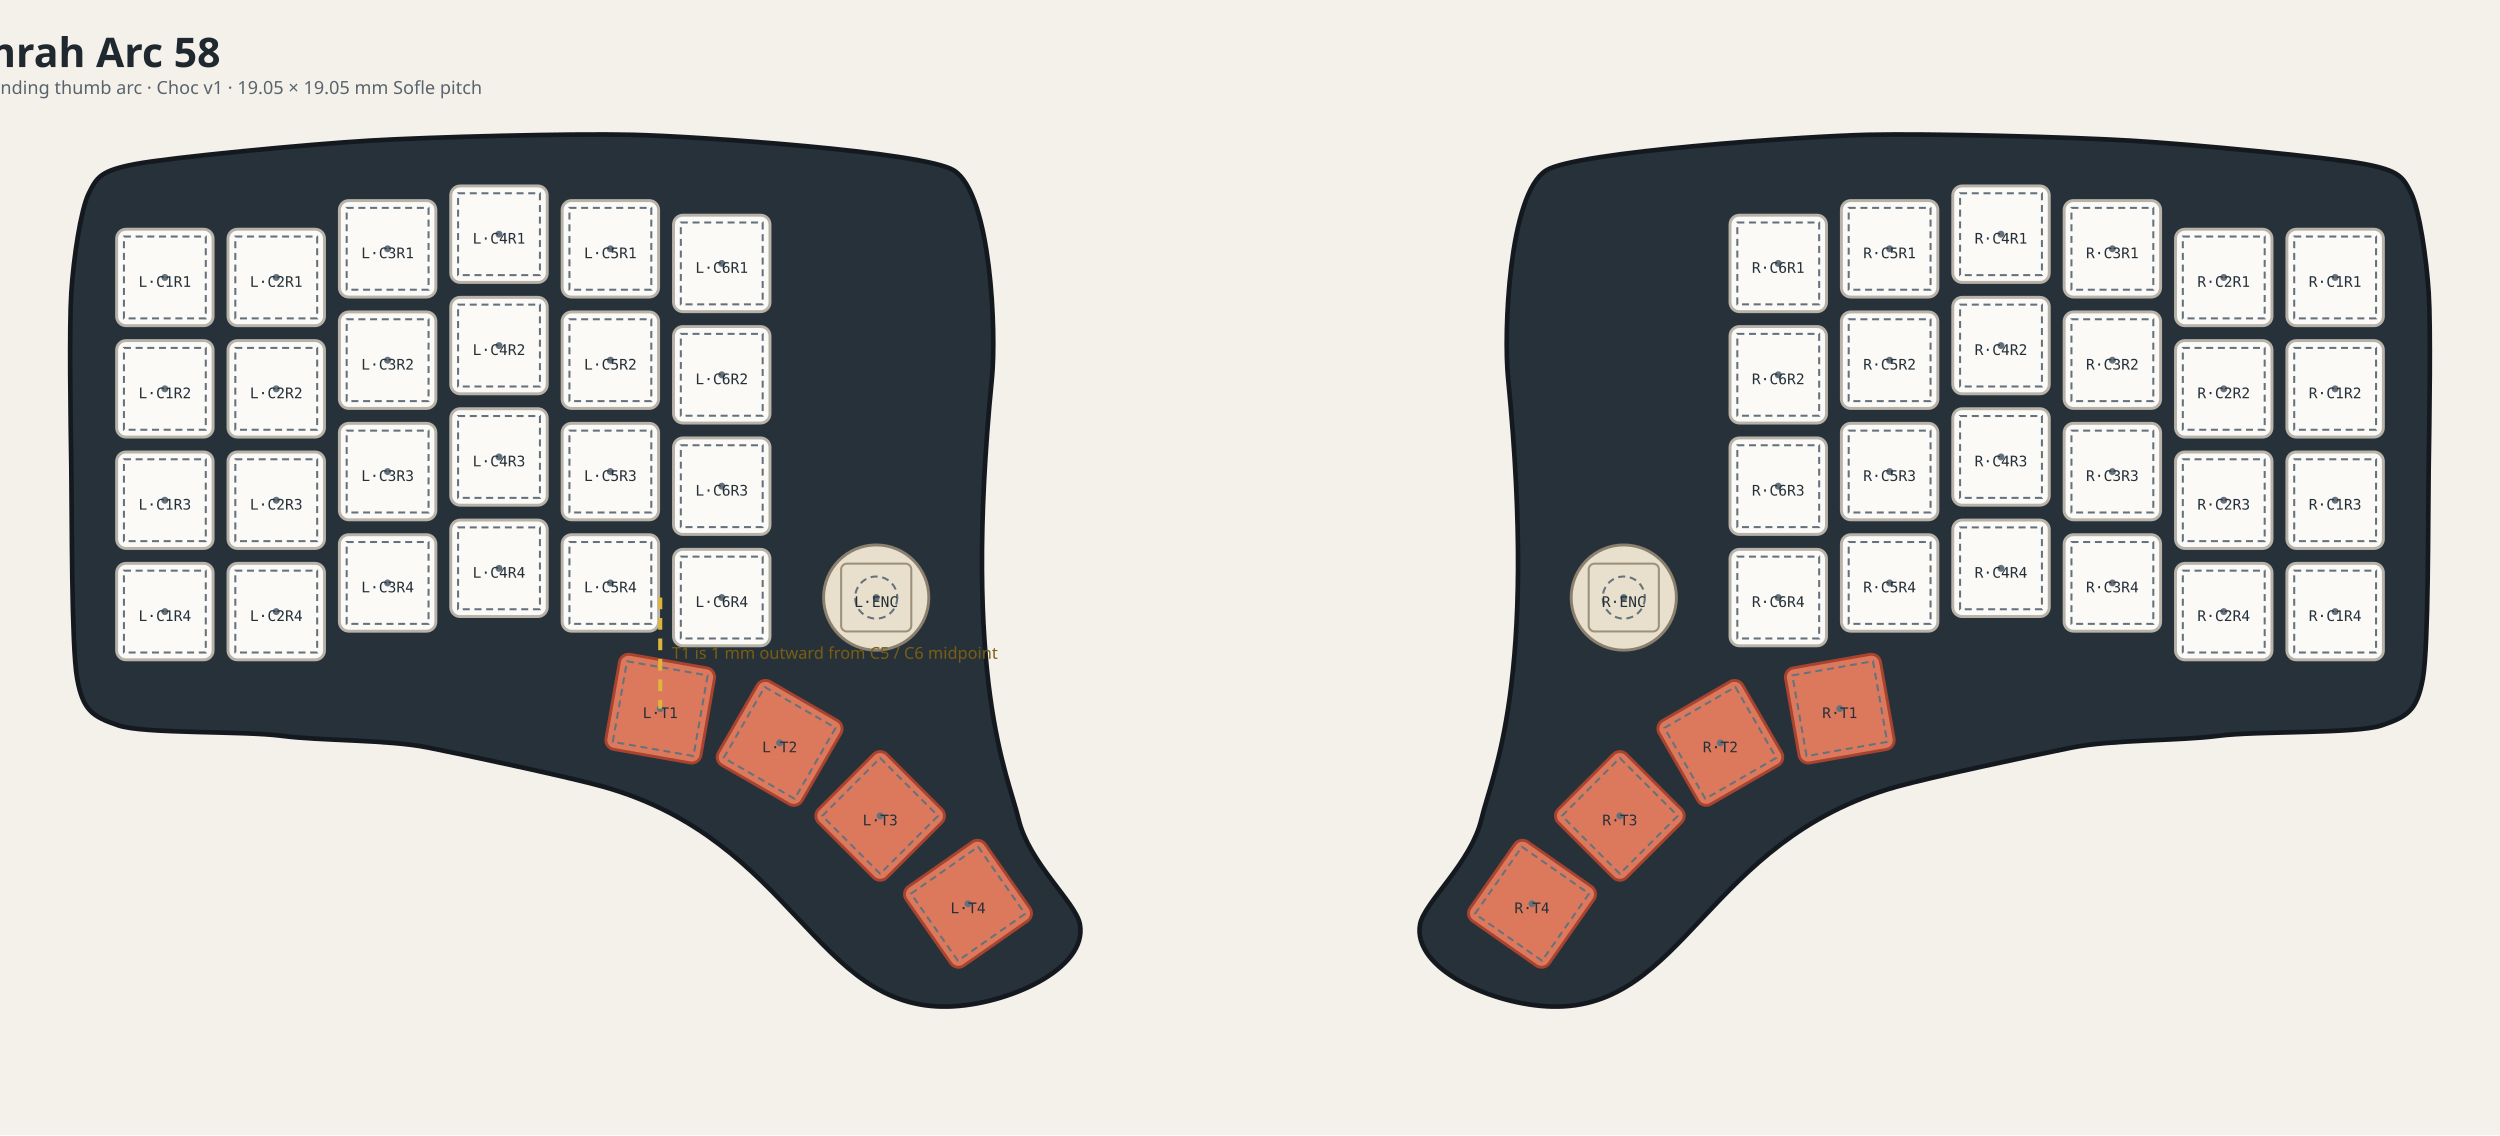
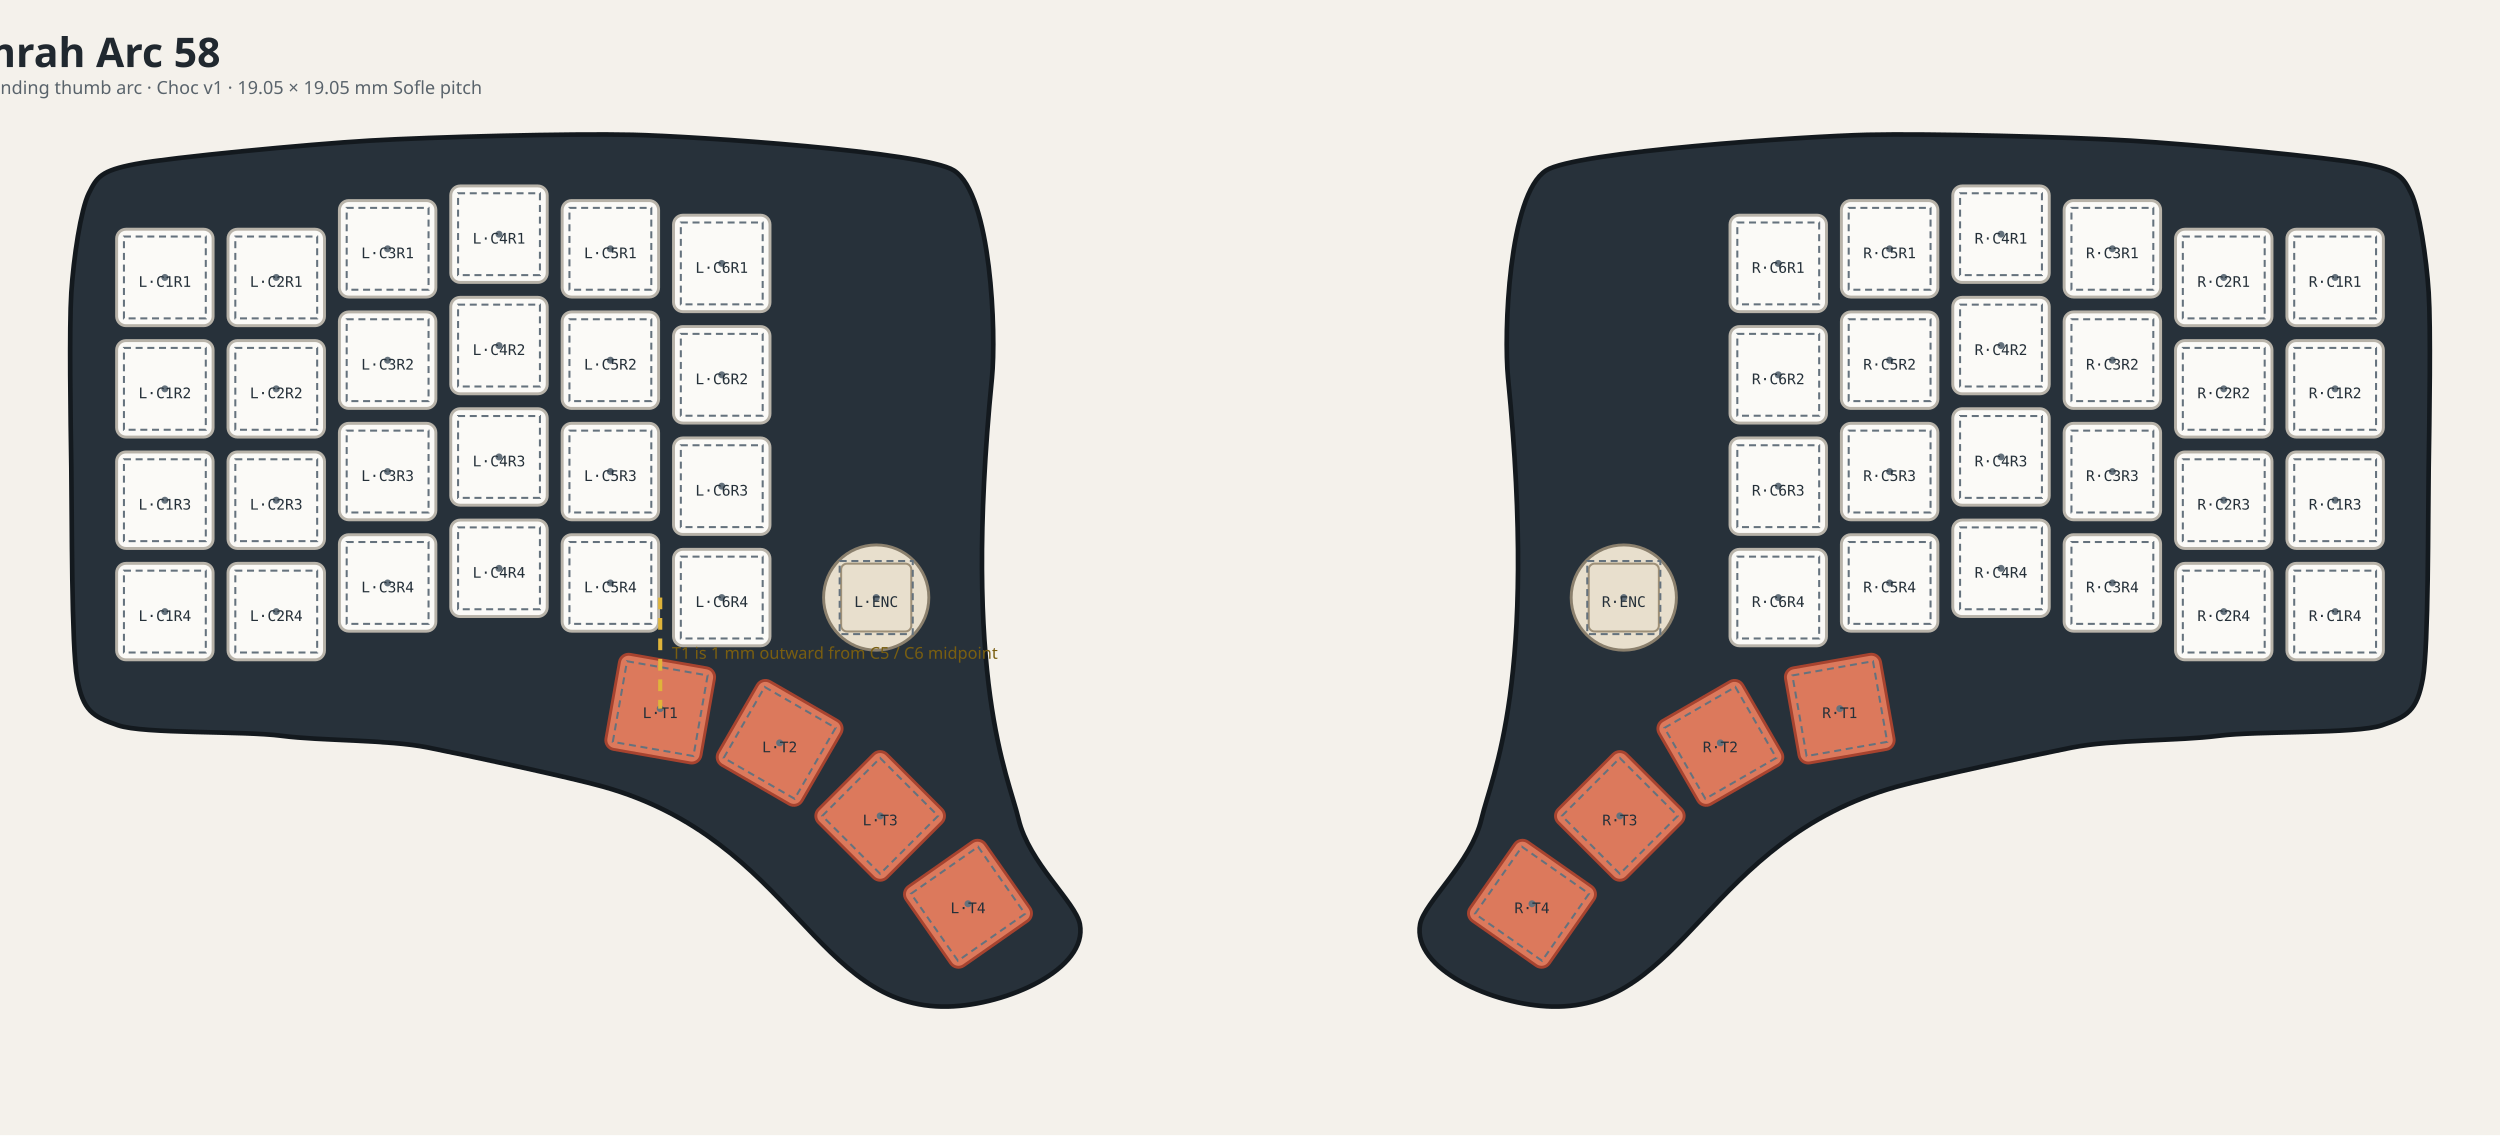
<svg xmlns="http://www.w3.org/2000/svg" width="427.598mm" height="194.159mm" viewBox="0 0 427.598 194.159">
  <style>
    :root { color-scheme: light; }
    .page { fill: #f4f1eb; }
    .plate { fill: #27313a; stroke: #13191e; stroke-width: 0.8; }
    .keycap { fill: #fbfaf7; stroke: #b8b3a9; stroke-width: 0.5; }
    .key--thumb .keycap { fill: #dc795c; stroke: #a7432f; }
    .encoder-knob { fill: #e8dfcd; stroke: #8b806d; stroke-width: 0.5; }
    .encoder-body { fill: none; stroke: #9e9078; stroke-width: 0.35; }
    .cutout { fill: none; stroke: #65727d; stroke-width: 0.35; stroke-dasharray: 1.2 0.8; }
    .center { fill: #65727d; }
    text { fill: #253039; font: 2.5px ui-monospace, SFMono-Regular, Menlo, monospace; text-anchor: middle; dominant-baseline: middle; }
    .title { fill: #20282f; font: 700 7px ui-sans-serif, system-ui, sans-serif; }
    .subtitle { fill: #59636b; font: 3.1px ui-sans-serif, system-ui, sans-serif; }
    .guide { stroke: #dfb43a; stroke-width: 0.7; stroke-dasharray: 2 1.5; fill: none; }
    .guide-label { fill: #795e10; font: 2.8px ui-sans-serif, system-ui, sans-serif; text-anchor: start; }
  </style>
  <rect class="page" width="100%" height="100%" />
  <text class="title" x="12" y="9">Hamrah Arc 58</text>
  <text class="subtitle" x="12" y="15">6×4 + clickable encoder + four-key descending thumb arc · Choc v1 · 19.05 × 19.05 mm Sofle pitch</text>
  <path class="plate" d="M 15.198 33.056 C 16.573 30.306 17.198 29.181 23.198 28.056 C 29.198 26.931 52.573 24.681 63.198 24.056 C 73.823 23.431 97.573 22.806 108.198 23.056 C 118.823 23.306 158.076 25.931 163.159 29.159 C 169.588 33.241 170.41 57.045 169.659 64.659 C 164.52 116.751 172.448 132.556 174.198 140.056 C 175.948 147.556 184.006 154.345 184.698 158.056 C 186.137 165.775 172.168 171.923 162.159 172.159 C 139.472 172.692 135.76 143.716 103.198 134.556 C 97.49 132.951 80.073 129.231 73.198 127.856 C 66.323 126.481 54.823 126.731 48.198 125.856 C 41.573 124.981 24.573 125.556 20.198 124.056 C 15.823 122.556 14.198 121.556 13.198 116.056 C 12.198 110.556 12.323 88.306 12.198 80.056 C 12.073 71.806 11.823 55.931 12.198 50.056 C 12.573 44.181 13.823 35.806 15.198 33.056 Z" />
  <path class="plate" d="M 412.4 33.056 C 411.025 30.306 410.4 29.181 404.4 28.056 C 398.4 26.931 375.025 24.681 364.4 24.056 C 353.775 23.431 330.025 22.806 319.4 23.056 C 308.775 23.306 269.522 25.931 264.439 29.159 C 258.01 33.241 257.188 57.045 257.939 64.659 C 263.078 116.751 255.15 132.556 253.4 140.056 C 251.65 147.556 243.592 154.345 242.9 158.056 C 241.461 165.775 255.429 171.923 265.439 172.159 C 288.125 172.692 291.837 143.716 324.4 134.556 C 330.108 132.951 347.525 129.231 354.4 127.856 C 361.275 126.481 372.775 126.731 379.4 125.856 C 386.025 124.981 403.025 125.556 407.4 124.056 C 411.775 122.556 413.4 121.556 414.4 116.056 C 415.4 110.556 415.275 88.306 415.4 80.056 C 415.525 71.806 415.775 55.931 415.4 50.056 C 415.025 44.181 413.775 35.806 412.4 33.056 Z" />
  <g class="key key--matrix" transform="translate(28.198 47.456) rotate(0)">
    <rect class="keycap" x="-8.25" y="-8.25" width="16.5" height="16.5" rx="1.6" />
    <rect class="cutout" x="-7" y="-7" width="14" height="14" />
    <circle class="center" r="0.6" />
    <text transform="rotate(0)" y="0.9">L·C1R1</text>
  </g>
  <g class="key key--matrix" transform="translate(28.198 66.506) rotate(0)">
    <rect class="keycap" x="-8.25" y="-8.25" width="16.5" height="16.5" rx="1.6" />
    <rect class="cutout" x="-7" y="-7" width="14" height="14" />
    <circle class="center" r="0.6" />
    <text transform="rotate(0)" y="0.9">L·C1R2</text>
  </g>
  <g class="key key--matrix" transform="translate(28.198 85.556) rotate(0)">
    <rect class="keycap" x="-8.25" y="-8.25" width="16.5" height="16.5" rx="1.6" />
    <rect class="cutout" x="-7" y="-7" width="14" height="14" />
    <circle class="center" r="0.6" />
    <text transform="rotate(0)" y="0.9">L·C1R3</text>
  </g>
  <g class="key key--matrix" transform="translate(28.198 104.606) rotate(0)">
    <rect class="keycap" x="-8.25" y="-8.25" width="16.5" height="16.5" rx="1.6" />
    <rect class="cutout" x="-7" y="-7" width="14" height="14" />
    <circle class="center" r="0.6" />
    <text transform="rotate(0)" y="0.9">L·C1R4</text>
  </g>
  <g class="key key--matrix" transform="translate(47.248 47.456) rotate(0)">
    <rect class="keycap" x="-8.25" y="-8.25" width="16.5" height="16.5" rx="1.6" />
    <rect class="cutout" x="-7" y="-7" width="14" height="14" />
    <circle class="center" r="0.6" />
    <text transform="rotate(0)" y="0.9">L·C2R1</text>
  </g>
  <g class="key key--matrix" transform="translate(47.248 66.506) rotate(0)">
    <rect class="keycap" x="-8.25" y="-8.25" width="16.5" height="16.5" rx="1.6" />
    <rect class="cutout" x="-7" y="-7" width="14" height="14" />
    <circle class="center" r="0.6" />
    <text transform="rotate(0)" y="0.9">L·C2R2</text>
  </g>
  <g class="key key--matrix" transform="translate(47.248 85.556) rotate(0)">
    <rect class="keycap" x="-8.25" y="-8.25" width="16.5" height="16.5" rx="1.6" />
    <rect class="cutout" x="-7" y="-7" width="14" height="14" />
    <circle class="center" r="0.6" />
    <text transform="rotate(0)" y="0.9">L·C2R3</text>
  </g>
  <g class="key key--matrix" transform="translate(47.248 104.606) rotate(0)">
    <rect class="keycap" x="-8.25" y="-8.25" width="16.5" height="16.5" rx="1.6" />
    <rect class="cutout" x="-7" y="-7" width="14" height="14" />
    <circle class="center" r="0.6" />
    <text transform="rotate(0)" y="0.9">L·C2R4</text>
  </g>
  <g class="key key--matrix" transform="translate(66.298 42.556) rotate(0)">
    <rect class="keycap" x="-8.25" y="-8.25" width="16.5" height="16.5" rx="1.6" />
    <rect class="cutout" x="-7" y="-7" width="14" height="14" />
    <circle class="center" r="0.6" />
    <text transform="rotate(0)" y="0.9">L·C3R1</text>
  </g>
  <g class="key key--matrix" transform="translate(66.298 61.606) rotate(0)">
    <rect class="keycap" x="-8.25" y="-8.25" width="16.5" height="16.5" rx="1.6" />
    <rect class="cutout" x="-7" y="-7" width="14" height="14" />
    <circle class="center" r="0.6" />
    <text transform="rotate(0)" y="0.9">L·C3R2</text>
  </g>
  <g class="key key--matrix" transform="translate(66.298 80.656) rotate(0)">
    <rect class="keycap" x="-8.25" y="-8.25" width="16.5" height="16.5" rx="1.6" />
    <rect class="cutout" x="-7" y="-7" width="14" height="14" />
    <circle class="center" r="0.6" />
    <text transform="rotate(0)" y="0.9">L·C3R3</text>
  </g>
  <g class="key key--matrix" transform="translate(66.298 99.706) rotate(0)">
    <rect class="keycap" x="-8.25" y="-8.25" width="16.5" height="16.5" rx="1.6" />
    <rect class="cutout" x="-7" y="-7" width="14" height="14" />
    <circle class="center" r="0.6" />
    <text transform="rotate(0)" y="0.9">L·C3R4</text>
  </g>
  <g class="key key--matrix" transform="translate(85.348 40.056) rotate(0)">
    <rect class="keycap" x="-8.25" y="-8.25" width="16.5" height="16.5" rx="1.6" />
    <rect class="cutout" x="-7" y="-7" width="14" height="14" />
    <circle class="center" r="0.6" />
    <text transform="rotate(0)" y="0.9">L·C4R1</text>
  </g>
  <g class="key key--matrix" transform="translate(85.348 59.106) rotate(0)">
    <rect class="keycap" x="-8.25" y="-8.25" width="16.5" height="16.5" rx="1.6" />
    <rect class="cutout" x="-7" y="-7" width="14" height="14" />
    <circle class="center" r="0.6" />
    <text transform="rotate(0)" y="0.9">L·C4R2</text>
  </g>
  <g class="key key--matrix" transform="translate(85.348 78.156) rotate(0)">
    <rect class="keycap" x="-8.25" y="-8.25" width="16.5" height="16.5" rx="1.6" />
    <rect class="cutout" x="-7" y="-7" width="14" height="14" />
    <circle class="center" r="0.6" />
    <text transform="rotate(0)" y="0.9">L·C4R3</text>
  </g>
  <g class="key key--matrix" transform="translate(85.348 97.206) rotate(0)">
    <rect class="keycap" x="-8.25" y="-8.25" width="16.5" height="16.5" rx="1.6" />
    <rect class="cutout" x="-7" y="-7" width="14" height="14" />
    <circle class="center" r="0.6" />
    <text transform="rotate(0)" y="0.9">L·C4R4</text>
  </g>
  <g class="key key--matrix" transform="translate(104.398 42.556) rotate(0)">
    <rect class="keycap" x="-8.25" y="-8.25" width="16.5" height="16.5" rx="1.6" />
    <rect class="cutout" x="-7" y="-7" width="14" height="14" />
    <circle class="center" r="0.6" />
    <text transform="rotate(0)" y="0.9">L·C5R1</text>
  </g>
  <g class="key key--matrix" transform="translate(104.398 61.606) rotate(0)">
    <rect class="keycap" x="-8.25" y="-8.25" width="16.5" height="16.5" rx="1.6" />
    <rect class="cutout" x="-7" y="-7" width="14" height="14" />
    <circle class="center" r="0.6" />
    <text transform="rotate(0)" y="0.9">L·C5R2</text>
  </g>
  <g class="key key--matrix" transform="translate(104.398 80.656) rotate(0)">
    <rect class="keycap" x="-8.25" y="-8.25" width="16.5" height="16.5" rx="1.6" />
    <rect class="cutout" x="-7" y="-7" width="14" height="14" />
    <circle class="center" r="0.6" />
    <text transform="rotate(0)" y="0.9">L·C5R3</text>
  </g>
  <g class="key key--matrix" transform="translate(104.398 99.706) rotate(0)">
    <rect class="keycap" x="-8.25" y="-8.25" width="16.5" height="16.5" rx="1.6" />
    <rect class="cutout" x="-7" y="-7" width="14" height="14" />
    <circle class="center" r="0.6" />
    <text transform="rotate(0)" y="0.9">L·C5R4</text>
  </g>
  <g class="key key--matrix" transform="translate(123.448 45.056) rotate(0)">
    <rect class="keycap" x="-8.25" y="-8.25" width="16.5" height="16.5" rx="1.6" />
    <rect class="cutout" x="-7" y="-7" width="14" height="14" />
    <circle class="center" r="0.6" />
    <text transform="rotate(0)" y="0.9">L·C6R1</text>
  </g>
  <g class="key key--matrix" transform="translate(123.448 64.106) rotate(0)">
    <rect class="keycap" x="-8.25" y="-8.25" width="16.5" height="16.5" rx="1.6" />
    <rect class="cutout" x="-7" y="-7" width="14" height="14" />
    <circle class="center" r="0.6" />
    <text transform="rotate(0)" y="0.9">L·C6R2</text>
  </g>
  <g class="key key--matrix" transform="translate(123.448 83.156) rotate(0)">
    <rect class="keycap" x="-8.25" y="-8.25" width="16.5" height="16.5" rx="1.6" />
    <rect class="cutout" x="-7" y="-7" width="14" height="14" />
    <circle class="center" r="0.6" />
    <text transform="rotate(0)" y="0.9">L·C6R3</text>
  </g>
  <g class="key key--matrix" transform="translate(123.448 102.206) rotate(0)">
    <rect class="keycap" x="-8.25" y="-8.25" width="16.5" height="16.5" rx="1.6" />
    <rect class="cutout" x="-7" y="-7" width="14" height="14" />
    <circle class="center" r="0.6" />
    <text transform="rotate(0)" y="0.9">L·C6R4</text>
  </g>
  <g class="key key--encoder" transform="translate(149.866 102.206)">
    <circle class="encoder-knob" r="9" />
    <rect class="encoder-body" x="-6" y="-5.8" width="12" height="11.6" rx="1" />
-     <circle class="cutout" r="3.6" />
+     <rect class="cutout" x="-6.25" y="-6.25" width="12.5" height="12.5" />
    <circle class="center" r="0.6" />
    <text y="0.9">L·ENC</text>
  </g>
  <g class="key key--thumb" transform="translate(112.923 121.206) rotate(10)">
    <rect class="keycap" x="-8.25" y="-8.25" width="16.5" height="16.5" rx="1.6" />
    <rect class="cutout" x="-7" y="-7" width="14" height="14" />
    <circle class="center" r="0.6" />
    <text transform="rotate(-10)" y="0.9">L·T1</text>
  </g>
  <g class="key key--thumb" transform="translate(133.35 127.063) rotate(30)">
    <rect class="keycap" x="-8.25" y="-8.25" width="16.5" height="16.5" rx="1.6" />
    <rect class="cutout" x="-7" y="-7" width="14" height="14" />
    <circle class="center" r="0.6" />
    <text transform="rotate(-30)" y="0.9">L·T2</text>
  </g>
  <g class="key key--thumb" transform="translate(150.541 139.554) rotate(45)">
    <rect class="keycap" x="-8.25" y="-8.25" width="16.5" height="16.5" rx="1.6" />
    <rect class="cutout" x="-7" y="-7" width="14" height="14" />
    <circle class="center" r="0.6" />
    <text transform="rotate(-45)" y="0.9">L·T3</text>
  </g>
  <g class="key key--thumb" transform="translate(165.567 154.58) rotate(55)">
    <rect class="keycap" x="-8.25" y="-8.25" width="16.5" height="16.5" rx="1.6" />
    <rect class="cutout" x="-7" y="-7" width="14" height="14" />
    <circle class="center" r="0.6" />
    <text transform="rotate(-55)" y="0.9">L·T4</text>
  </g>
  <g class="key key--matrix" transform="translate(399.4 47.456) rotate(0)">
    <rect class="keycap" x="-8.25" y="-8.25" width="16.5" height="16.5" rx="1.6" />
    <rect class="cutout" x="-7" y="-7" width="14" height="14" />
    <circle class="center" r="0.6" />
    <text transform="rotate(0)" y="0.9">R·C1R1</text>
  </g>
  <g class="key key--matrix" transform="translate(399.4 66.506) rotate(0)">
    <rect class="keycap" x="-8.25" y="-8.25" width="16.5" height="16.5" rx="1.6" />
    <rect class="cutout" x="-7" y="-7" width="14" height="14" />
    <circle class="center" r="0.6" />
    <text transform="rotate(0)" y="0.9">R·C1R2</text>
  </g>
  <g class="key key--matrix" transform="translate(399.4 85.556) rotate(0)">
    <rect class="keycap" x="-8.25" y="-8.25" width="16.5" height="16.5" rx="1.6" />
    <rect class="cutout" x="-7" y="-7" width="14" height="14" />
    <circle class="center" r="0.6" />
    <text transform="rotate(0)" y="0.9">R·C1R3</text>
  </g>
  <g class="key key--matrix" transform="translate(399.4 104.606) rotate(0)">
    <rect class="keycap" x="-8.25" y="-8.25" width="16.5" height="16.5" rx="1.6" />
    <rect class="cutout" x="-7" y="-7" width="14" height="14" />
    <circle class="center" r="0.6" />
    <text transform="rotate(0)" y="0.9">R·C1R4</text>
  </g>
  <g class="key key--matrix" transform="translate(380.35 47.456) rotate(0)">
    <rect class="keycap" x="-8.25" y="-8.25" width="16.5" height="16.5" rx="1.6" />
    <rect class="cutout" x="-7" y="-7" width="14" height="14" />
    <circle class="center" r="0.6" />
    <text transform="rotate(0)" y="0.9">R·C2R1</text>
  </g>
  <g class="key key--matrix" transform="translate(380.35 66.506) rotate(0)">
    <rect class="keycap" x="-8.25" y="-8.25" width="16.5" height="16.5" rx="1.6" />
    <rect class="cutout" x="-7" y="-7" width="14" height="14" />
    <circle class="center" r="0.6" />
    <text transform="rotate(0)" y="0.9">R·C2R2</text>
  </g>
  <g class="key key--matrix" transform="translate(380.35 85.556) rotate(0)">
    <rect class="keycap" x="-8.25" y="-8.25" width="16.5" height="16.5" rx="1.6" />
    <rect class="cutout" x="-7" y="-7" width="14" height="14" />
    <circle class="center" r="0.6" />
    <text transform="rotate(0)" y="0.9">R·C2R3</text>
  </g>
  <g class="key key--matrix" transform="translate(380.35 104.606) rotate(0)">
    <rect class="keycap" x="-8.25" y="-8.25" width="16.5" height="16.5" rx="1.6" />
    <rect class="cutout" x="-7" y="-7" width="14" height="14" />
    <circle class="center" r="0.6" />
    <text transform="rotate(0)" y="0.9">R·C2R4</text>
  </g>
  <g class="key key--matrix" transform="translate(361.3 42.556) rotate(0)">
    <rect class="keycap" x="-8.25" y="-8.25" width="16.5" height="16.5" rx="1.6" />
    <rect class="cutout" x="-7" y="-7" width="14" height="14" />
    <circle class="center" r="0.6" />
    <text transform="rotate(0)" y="0.9">R·C3R1</text>
  </g>
  <g class="key key--matrix" transform="translate(361.3 61.606) rotate(0)">
    <rect class="keycap" x="-8.25" y="-8.25" width="16.5" height="16.5" rx="1.6" />
    <rect class="cutout" x="-7" y="-7" width="14" height="14" />
    <circle class="center" r="0.6" />
    <text transform="rotate(0)" y="0.9">R·C3R2</text>
  </g>
  <g class="key key--matrix" transform="translate(361.3 80.656) rotate(0)">
    <rect class="keycap" x="-8.25" y="-8.25" width="16.5" height="16.5" rx="1.6" />
    <rect class="cutout" x="-7" y="-7" width="14" height="14" />
    <circle class="center" r="0.6" />
    <text transform="rotate(0)" y="0.9">R·C3R3</text>
  </g>
  <g class="key key--matrix" transform="translate(361.3 99.706) rotate(0)">
    <rect class="keycap" x="-8.25" y="-8.25" width="16.5" height="16.5" rx="1.6" />
    <rect class="cutout" x="-7" y="-7" width="14" height="14" />
    <circle class="center" r="0.6" />
    <text transform="rotate(0)" y="0.9">R·C3R4</text>
  </g>
  <g class="key key--matrix" transform="translate(342.25 40.056) rotate(0)">
    <rect class="keycap" x="-8.25" y="-8.25" width="16.5" height="16.5" rx="1.6" />
    <rect class="cutout" x="-7" y="-7" width="14" height="14" />
    <circle class="center" r="0.6" />
    <text transform="rotate(0)" y="0.9">R·C4R1</text>
  </g>
  <g class="key key--matrix" transform="translate(342.25 59.106) rotate(0)">
    <rect class="keycap" x="-8.25" y="-8.25" width="16.5" height="16.5" rx="1.6" />
    <rect class="cutout" x="-7" y="-7" width="14" height="14" />
    <circle class="center" r="0.6" />
    <text transform="rotate(0)" y="0.9">R·C4R2</text>
  </g>
  <g class="key key--matrix" transform="translate(342.25 78.156) rotate(0)">
    <rect class="keycap" x="-8.25" y="-8.25" width="16.5" height="16.5" rx="1.6" />
    <rect class="cutout" x="-7" y="-7" width="14" height="14" />
    <circle class="center" r="0.6" />
    <text transform="rotate(0)" y="0.9">R·C4R3</text>
  </g>
  <g class="key key--matrix" transform="translate(342.25 97.206) rotate(0)">
    <rect class="keycap" x="-8.25" y="-8.25" width="16.5" height="16.5" rx="1.6" />
    <rect class="cutout" x="-7" y="-7" width="14" height="14" />
    <circle class="center" r="0.6" />
    <text transform="rotate(0)" y="0.9">R·C4R4</text>
  </g>
  <g class="key key--matrix" transform="translate(323.2 42.556) rotate(0)">
    <rect class="keycap" x="-8.25" y="-8.25" width="16.5" height="16.5" rx="1.6" />
    <rect class="cutout" x="-7" y="-7" width="14" height="14" />
    <circle class="center" r="0.6" />
    <text transform="rotate(0)" y="0.9">R·C5R1</text>
  </g>
  <g class="key key--matrix" transform="translate(323.2 61.606) rotate(0)">
    <rect class="keycap" x="-8.25" y="-8.25" width="16.5" height="16.5" rx="1.6" />
    <rect class="cutout" x="-7" y="-7" width="14" height="14" />
    <circle class="center" r="0.6" />
    <text transform="rotate(0)" y="0.9">R·C5R2</text>
  </g>
  <g class="key key--matrix" transform="translate(323.2 80.656) rotate(0)">
    <rect class="keycap" x="-8.25" y="-8.25" width="16.5" height="16.5" rx="1.6" />
    <rect class="cutout" x="-7" y="-7" width="14" height="14" />
    <circle class="center" r="0.6" />
    <text transform="rotate(0)" y="0.9">R·C5R3</text>
  </g>
  <g class="key key--matrix" transform="translate(323.2 99.706) rotate(0)">
    <rect class="keycap" x="-8.25" y="-8.25" width="16.5" height="16.5" rx="1.6" />
    <rect class="cutout" x="-7" y="-7" width="14" height="14" />
    <circle class="center" r="0.6" />
    <text transform="rotate(0)" y="0.9">R·C5R4</text>
  </g>
  <g class="key key--matrix" transform="translate(304.15 45.056) rotate(0)">
    <rect class="keycap" x="-8.25" y="-8.25" width="16.5" height="16.5" rx="1.6" />
    <rect class="cutout" x="-7" y="-7" width="14" height="14" />
    <circle class="center" r="0.6" />
    <text transform="rotate(0)" y="0.9">R·C6R1</text>
  </g>
  <g class="key key--matrix" transform="translate(304.15 64.106) rotate(0)">
    <rect class="keycap" x="-8.25" y="-8.25" width="16.5" height="16.5" rx="1.6" />
    <rect class="cutout" x="-7" y="-7" width="14" height="14" />
    <circle class="center" r="0.6" />
    <text transform="rotate(0)" y="0.9">R·C6R2</text>
  </g>
  <g class="key key--matrix" transform="translate(304.15 83.156) rotate(0)">
    <rect class="keycap" x="-8.25" y="-8.25" width="16.5" height="16.5" rx="1.6" />
    <rect class="cutout" x="-7" y="-7" width="14" height="14" />
    <circle class="center" r="0.6" />
    <text transform="rotate(0)" y="0.9">R·C6R3</text>
  </g>
  <g class="key key--matrix" transform="translate(304.15 102.206) rotate(0)">
    <rect class="keycap" x="-8.25" y="-8.25" width="16.5" height="16.5" rx="1.6" />
    <rect class="cutout" x="-7" y="-7" width="14" height="14" />
    <circle class="center" r="0.6" />
    <text transform="rotate(0)" y="0.9">R·C6R4</text>
  </g>
  <g class="key key--encoder" transform="translate(277.732 102.206)">
    <circle class="encoder-knob" r="9" />
    <rect class="encoder-body" x="-6" y="-5.8" width="12" height="11.6" rx="1" />
-     <circle class="cutout" r="3.6" />
+     <rect class="cutout" x="-6.25" y="-6.25" width="12.5" height="12.5" />
    <circle class="center" r="0.6" />
    <text y="0.9">R·ENC</text>
  </g>
  <g class="key key--thumb" transform="translate(314.675 121.206) rotate(-10)">
    <rect class="keycap" x="-8.25" y="-8.25" width="16.5" height="16.5" rx="1.6" />
    <rect class="cutout" x="-7" y="-7" width="14" height="14" />
    <circle class="center" r="0.6" />
    <text transform="rotate(10)" y="0.9">R·T1</text>
  </g>
  <g class="key key--thumb" transform="translate(294.248 127.063) rotate(-30)">
    <rect class="keycap" x="-8.25" y="-8.25" width="16.5" height="16.5" rx="1.6" />
    <rect class="cutout" x="-7" y="-7" width="14" height="14" />
    <circle class="center" r="0.6" />
    <text transform="rotate(30)" y="0.9">R·T2</text>
  </g>
  <g class="key key--thumb" transform="translate(277.056 139.554) rotate(-45)">
    <rect class="keycap" x="-8.25" y="-8.25" width="16.5" height="16.5" rx="1.6" />
    <rect class="cutout" x="-7" y="-7" width="14" height="14" />
    <circle class="center" r="0.6" />
    <text transform="rotate(45)" y="0.9">R·T3</text>
  </g>
  <g class="key key--thumb" transform="translate(262.03 154.58) rotate(-55)">
    <rect class="keycap" x="-8.25" y="-8.25" width="16.5" height="16.5" rx="1.6" />
    <rect class="cutout" x="-7" y="-7" width="14" height="14" />
    <circle class="center" r="0.6" />
    <text transform="rotate(55)" y="0.9">R·T4</text>
  </g>
  <path class="guide" d="M 112.923 102.206 L 112.923 121.206" />
  <text class="guide-label" x="114.923" y="111.706">T1 is 1 mm outward from C5 / C6 midpoint</text>
</svg>
